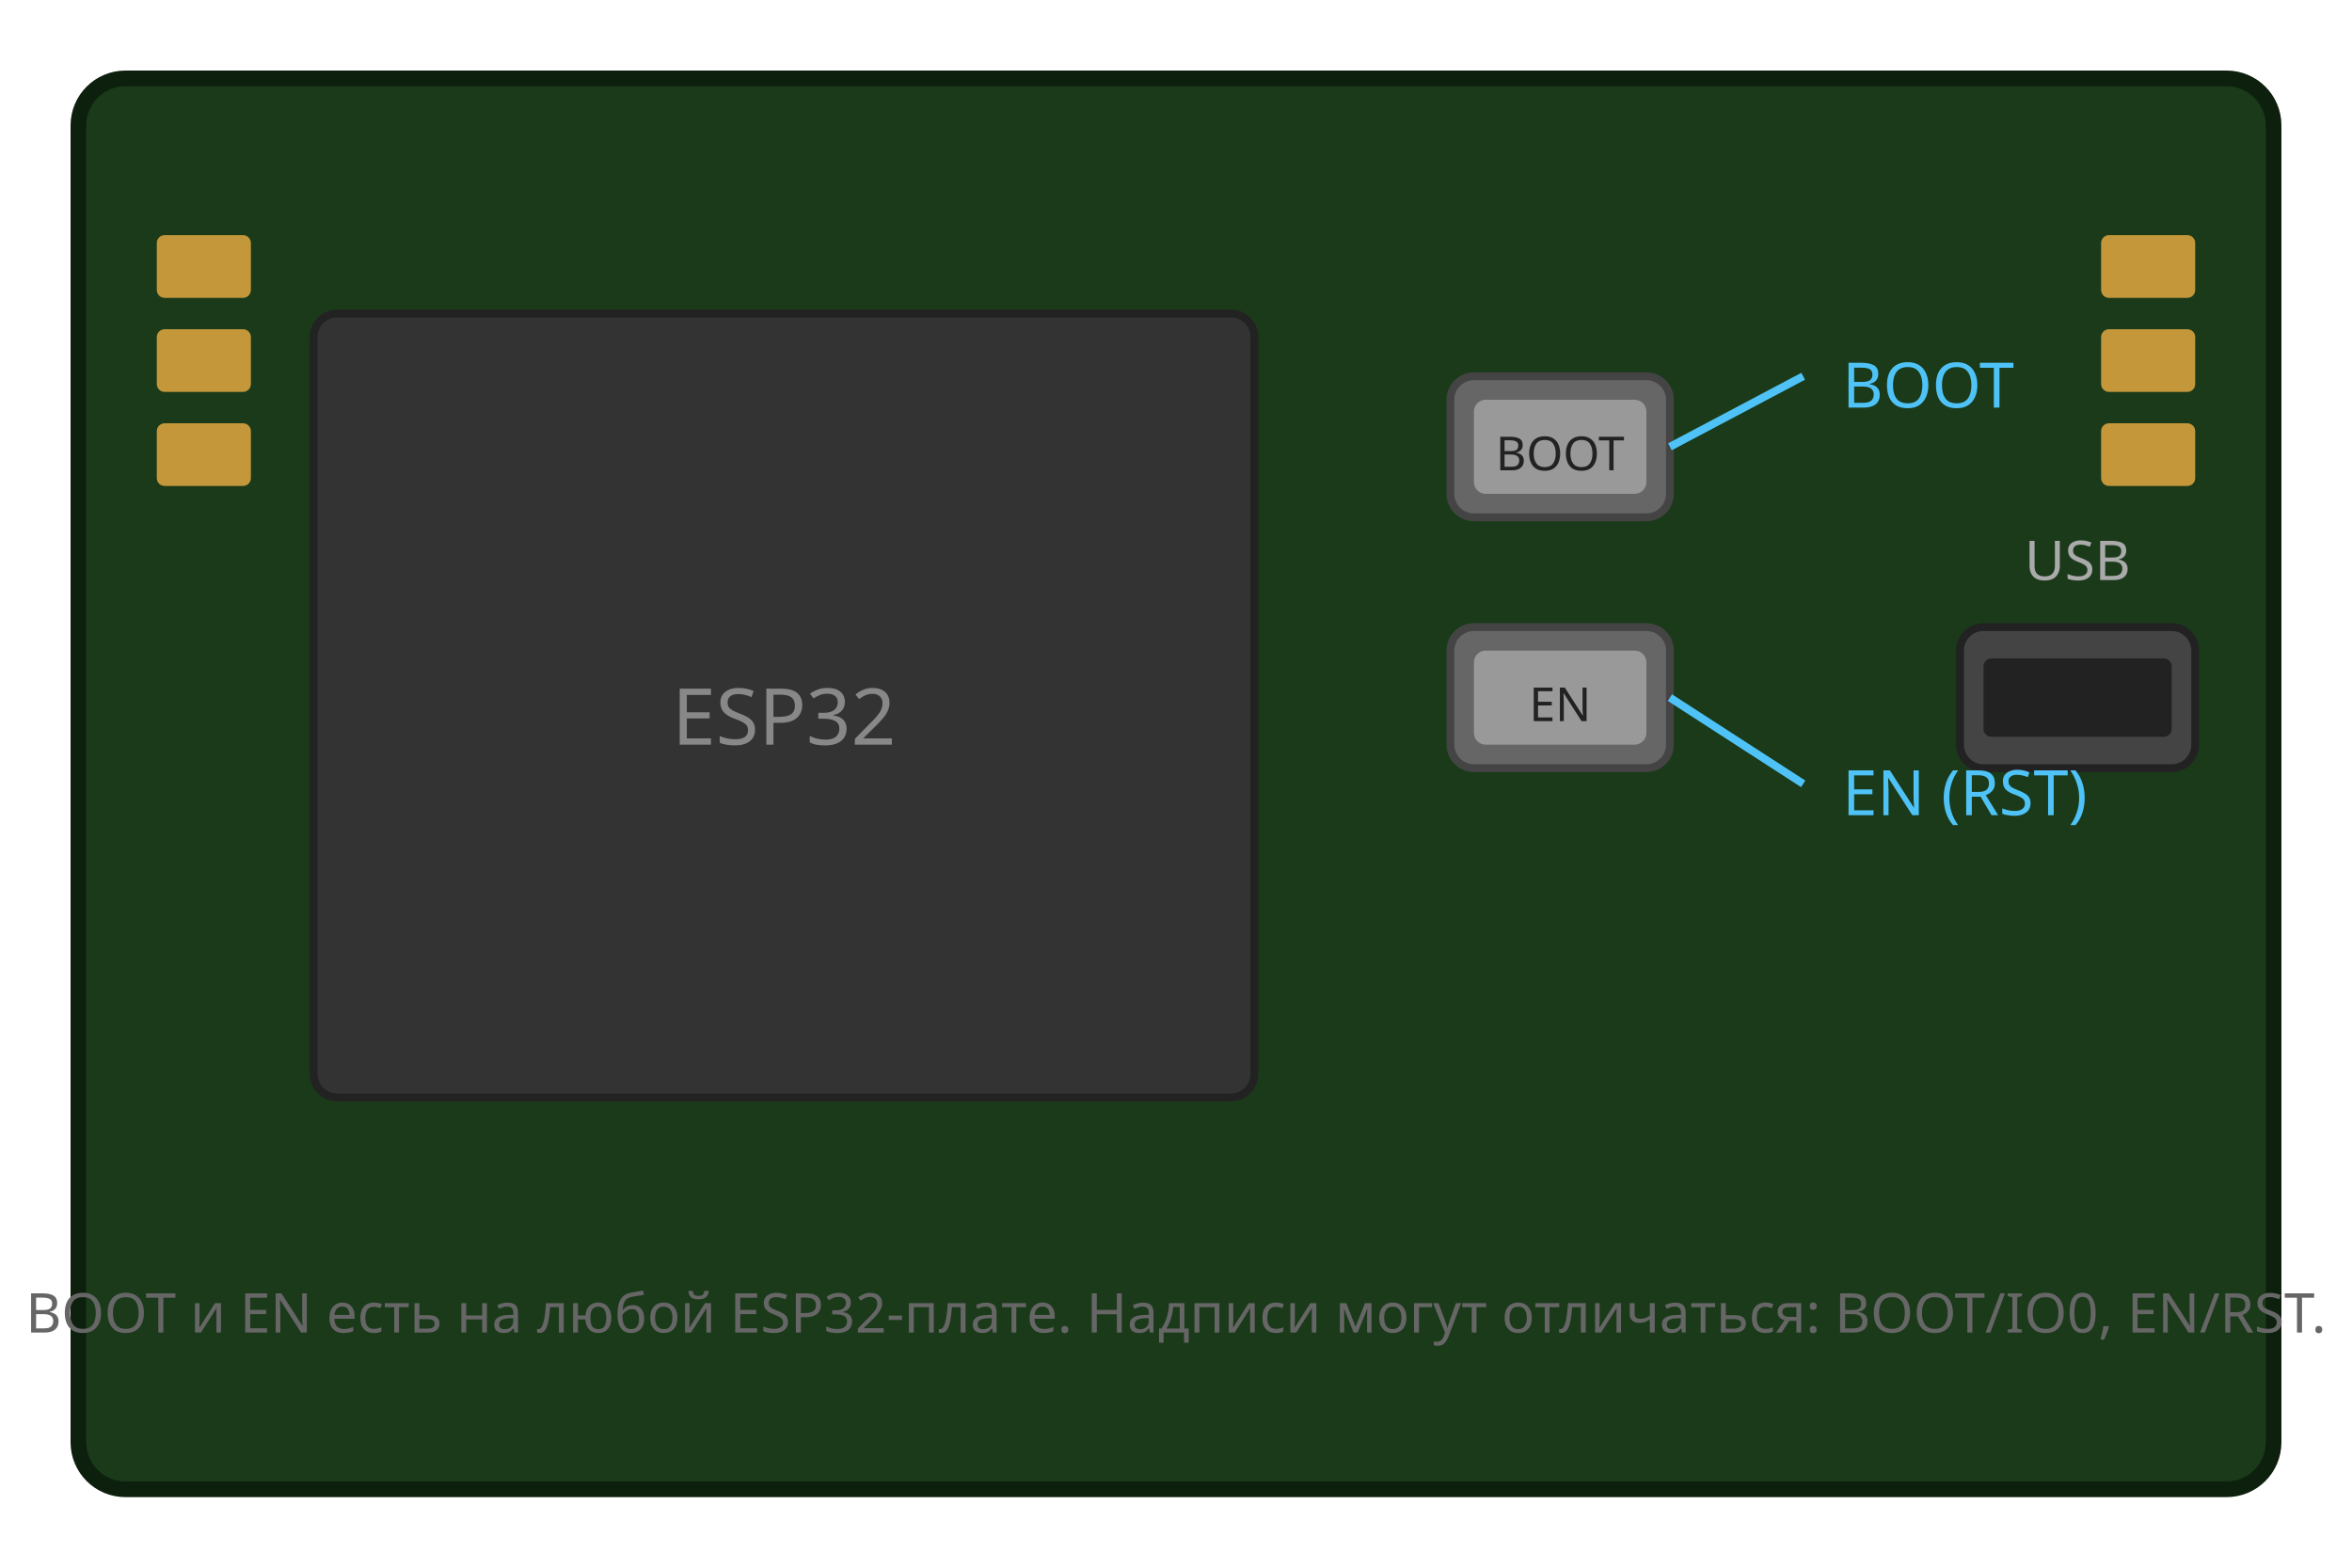
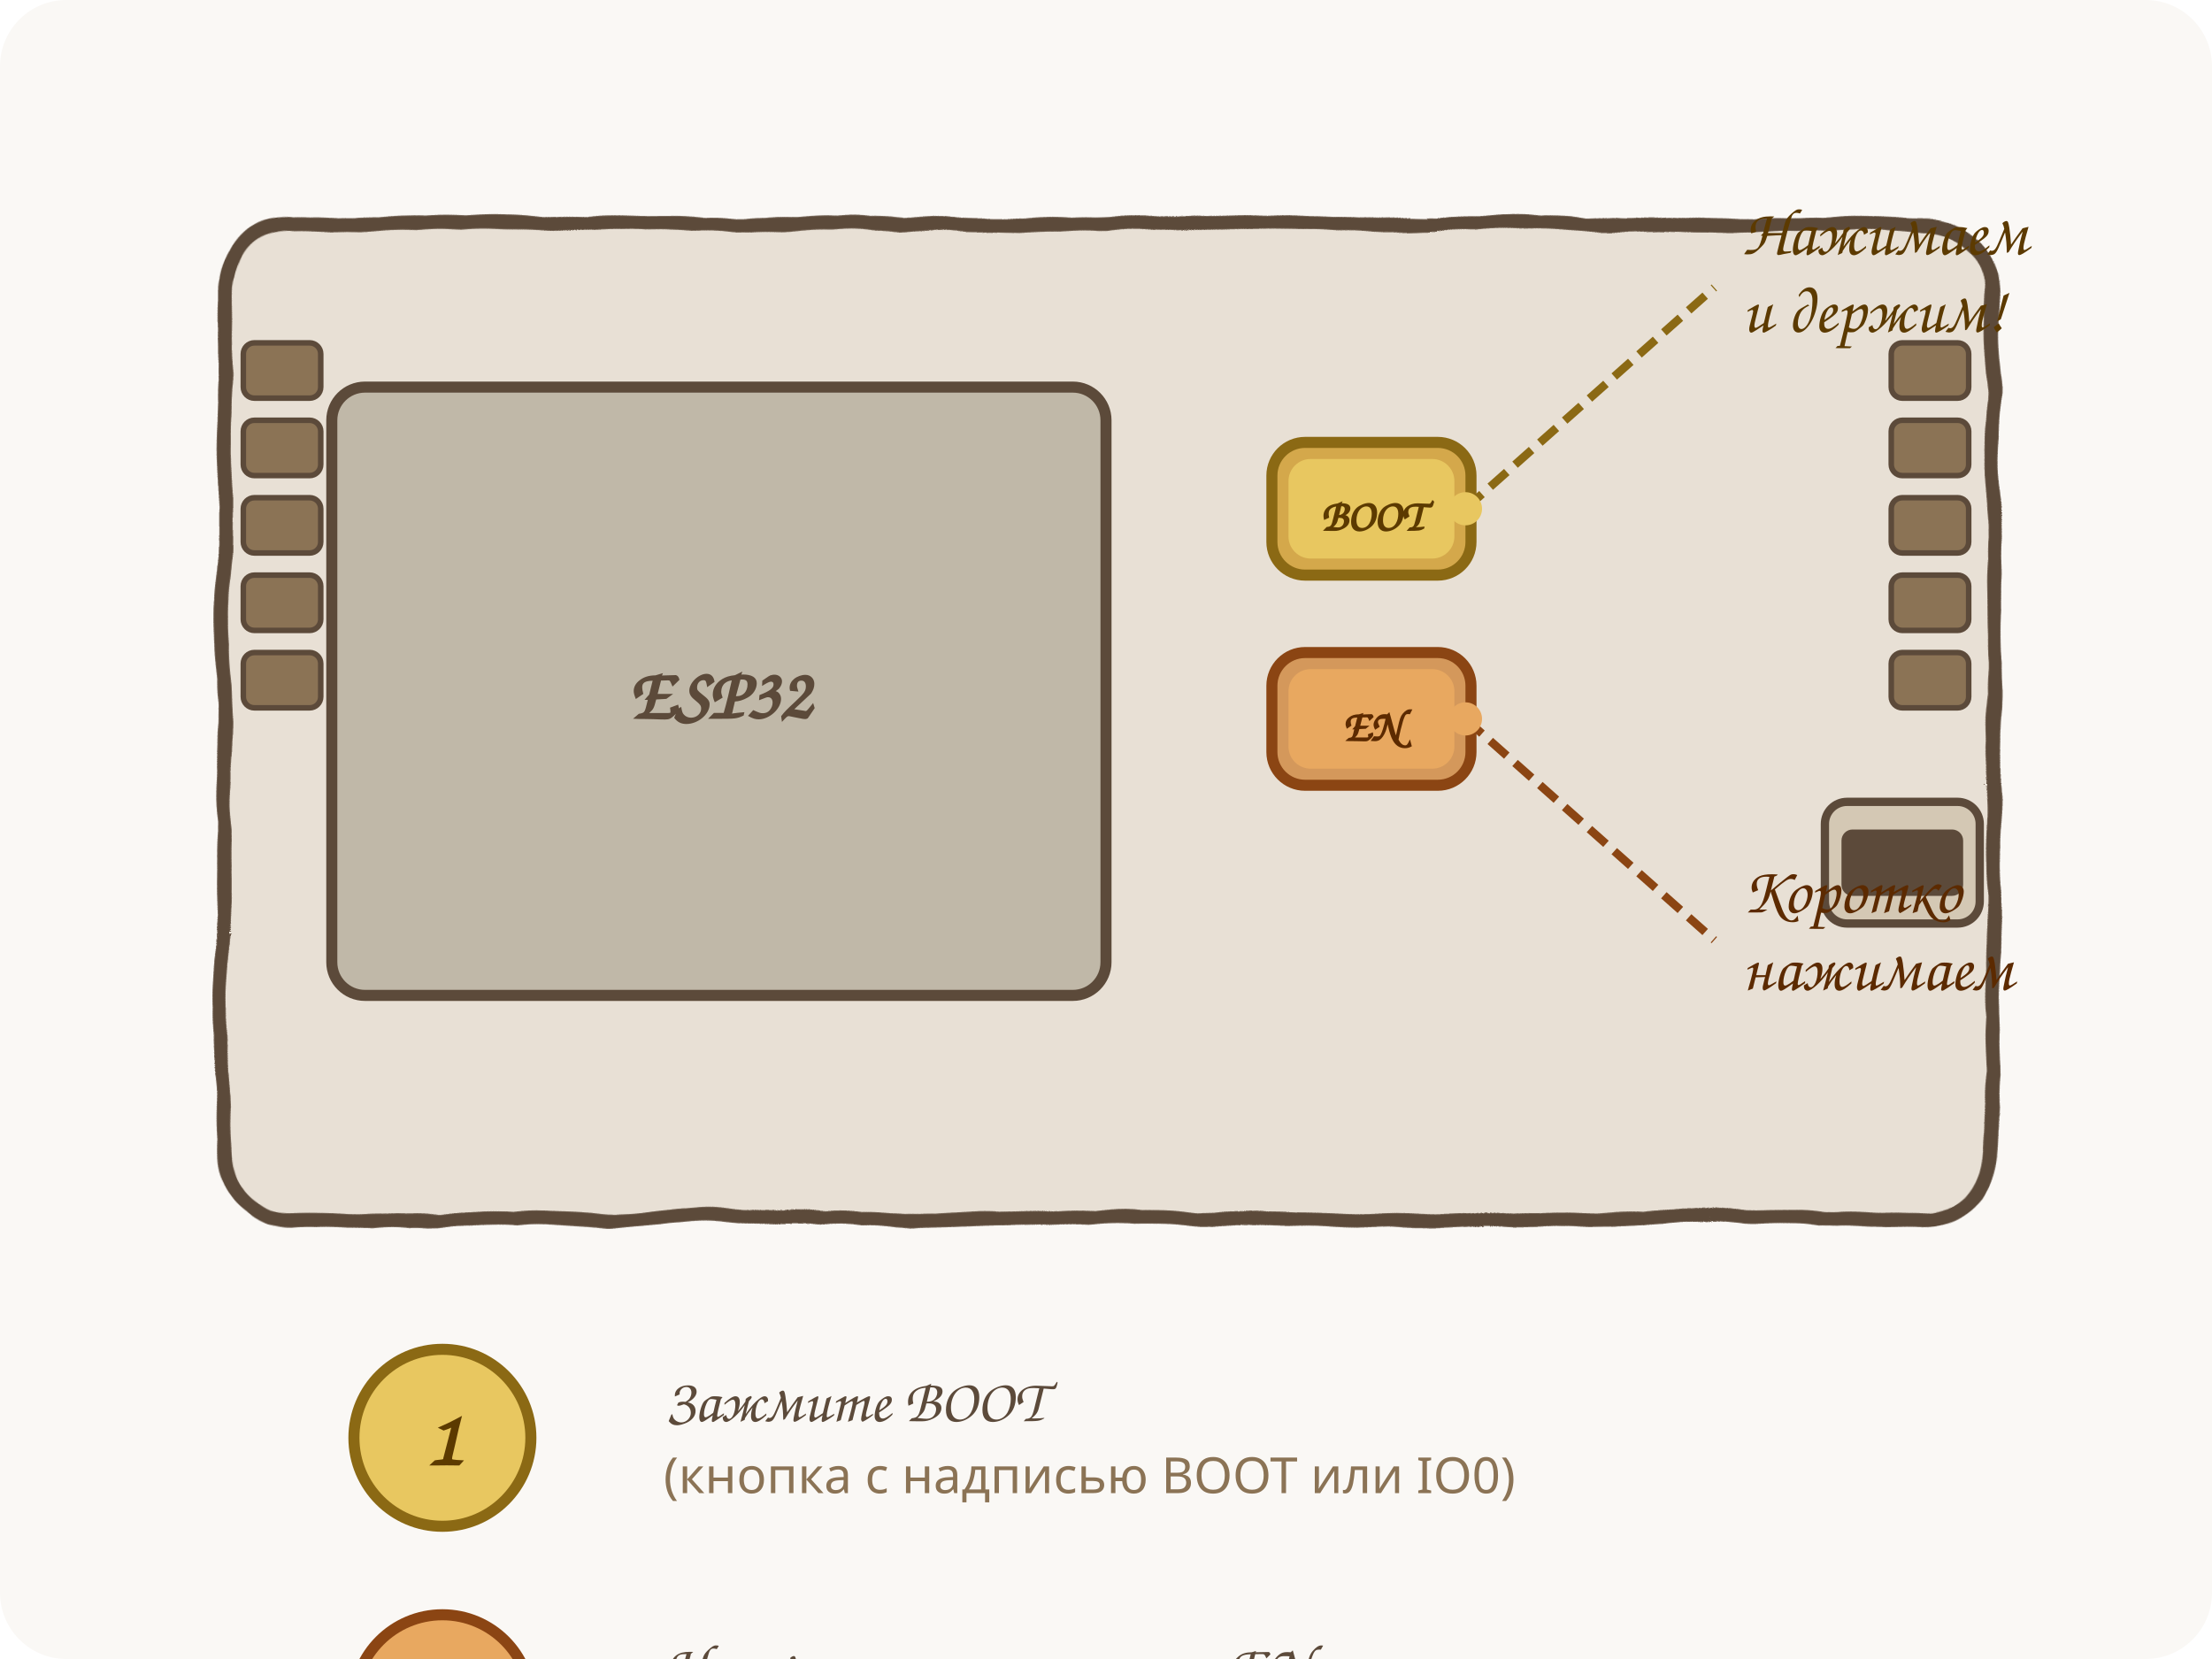
- <svg xmlns="http://www.w3.org/2000/svg" viewBox="0 0 300 200" width="300" height="200">
-   <rect x="10" y="10" width="280" height="180" rx="6" fill="#1a3a1a" stroke="#0d1f0d" stroke-width="2" />
-   <rect x="40" y="40" width="120" height="100" rx="3" fill="#333" stroke="#222" stroke-width="1" />
-   <text x="100" y="95" text-anchor="middle" font-size="10" fill="#888" font-family="sans-serif">ESP32</text>
-   <rect x="20" y="30" width="12" height="8" rx="1" fill="#c4983a" />
-   <rect x="20" y="42" width="12" height="8" rx="1" fill="#c4983a" />
-   <rect x="20" y="54" width="12" height="8" rx="1" fill="#c4983a" />
-   <rect x="268" y="30" width="12" height="8" rx="1" fill="#c4983a" />
-   <rect x="268" y="42" width="12" height="8" rx="1" fill="#c4983a" />
-   <rect x="268" y="54" width="12" height="8" rx="1" fill="#c4983a" />
-   <rect x="250" y="80" width="30" height="18" rx="3" fill="#444" stroke="#222" stroke-width="1" />
-   <rect x="253" y="84" width="24" height="10" rx="1" fill="#222" />
-   <text x="265" y="74" text-anchor="middle" font-size="7" fill="#aaa" font-family="sans-serif">USB</text>
-   <rect x="185" y="48" width="28" height="18" rx="3" fill="#666" stroke="#444" stroke-width="1" />
-   <rect x="188" y="51" width="22" height="12" rx="1.5" fill="#999" />
-   <text x="199" y="60" text-anchor="middle" font-size="6" fill="#222" font-family="sans-serif">BOOT</text>
-   <rect x="185" y="80" width="28" height="18" rx="3" fill="#666" stroke="#444" stroke-width="1" />
-   <rect x="188" y="83" width="22" height="12" rx="1.5" fill="#999" />
-   <text x="199" y="92" text-anchor="middle" font-size="6" fill="#222" font-family="sans-serif">EN</text>
-   <line x1="213" y1="57" x2="230" y2="48" stroke="#4fc3f7" stroke-width="1" />
-   <text x="235" y="52" font-size="8" fill="#4fc3f7" font-family="sans-serif">BOOT</text>
-   <line x1="213" y1="89" x2="230" y2="100" stroke="#4fc3f7" stroke-width="1" />
-   <text x="235" y="104" font-size="8" fill="#4fc3f7" font-family="sans-serif">EN (RST)</text>
-   <text x="150" y="170" text-anchor="middle" font-size="7" fill="#666" font-family="sans-serif">BOOT и EN есть на любой ESP32-плате. Надписи могут отличаться: BOOT/IO0, EN/RST.</text>
+ <svg xmlns="http://www.w3.org/2000/svg" viewBox="0 0 400 300" width="400" height="300">
+   <defs>
+     <filter id="sketch">
+       <feTurbulence type="turbulence" baseFrequency="0.03" numOctaves="3" result="t" />
+       <feDisplacementMap in="SourceGraphic" in2="t" scale="2" xChannelSelector="R" yChannelSelector="G" />
+     </filter>
+   </defs>
+   <rect width="400" height="300" rx="12" fill="#faf8f5" />
+   <rect x="40" y="40" width="320" height="180" rx="12" fill="#e8e0d5" stroke="#5c4a3a" stroke-width="2.5" stroke-linecap="round" stroke-linejoin="round" filter="url(#sketch)" />
+   <rect x="60" y="70" width="140" height="110" rx="6" fill="#c0b8a8" stroke="#5c4a3a" stroke-width="2" stroke-linecap="round" />
+   <text x="130" y="130" text-anchor="middle" font-size="13" fill="#5c4a3a" font-family="Comic Sans MS, cursive, sans-serif" font-weight="bold">ESP32</text>
+   <g fill="#8b7355" stroke="#5c4a3a" stroke-width="1">
+     <rect x="44" y="62" width="14" height="10" rx="2" />
+     <rect x="44" y="76" width="14" height="10" rx="2" />
+     <rect x="44" y="90" width="14" height="10" rx="2" />
+     <rect x="44" y="104" width="14" height="10" rx="2" />
+     <rect x="44" y="118" width="14" height="10" rx="2" />
+   </g>
+   <g fill="#8b7355" stroke="#5c4a3a" stroke-width="1">
+     <rect x="342" y="62" width="14" height="10" rx="2" />
+     <rect x="342" y="76" width="14" height="10" rx="2" />
+     <rect x="342" y="90" width="14" height="10" rx="2" />
+     <rect x="342" y="104" width="14" height="10" rx="2" />
+     <rect x="342" y="118" width="14" height="10" rx="2" />
+   </g>
+   <rect x="330" y="145" width="28" height="22" rx="4" fill="#d4c8b4" stroke="#5c4a3a" stroke-width="1.5" />
+   <rect x="333" y="150" width="22" height="12" rx="2" fill="#5c4a3a" />
+   <rect x="230" y="80" width="36" height="24" rx="6" fill="#d4a84b" stroke="#8b6914" stroke-width="2" />
+   <rect x="233" y="83" width="30" height="18" rx="4" fill="#e8c760" />
+   <text x="248" y="96" text-anchor="middle" font-size="8" fill="#5c3a00" font-family="Comic Sans MS, cursive, sans-serif" font-weight="bold">BOOT</text>
+   <rect x="230" y="118" width="36" height="24" rx="6" fill="#d4985b" stroke="#8b4513" stroke-width="2" />
+   <rect x="233" y="121" width="30" height="18" rx="4" fill="#e8a860" />
+   <text x="248" y="134" text-anchor="middle" font-size="8" fill="#5c2a00" font-family="Comic Sans MS, cursive, sans-serif" font-weight="bold">EN</text>
+   <line x1="265" y1="92" x2="310" y2="52" stroke="#8b6914" stroke-width="1.5" stroke-dasharray="4,2" />
+   <circle cx="265" cy="92" r="3" fill="#e8c760" />
+   <text x="315" y="46" font-size="12" fill="#5c3a00" font-family="Comic Sans MS, cursive, sans-serif">Нажимаем</text>
+   <text x="315" y="60" font-size="12" fill="#5c3a00" font-family="Comic Sans MS, cursive, sans-serif">и держим!</text>
+   <line x1="265" y1="130" x2="310" y2="170" stroke="#8b4513" stroke-width="1.5" stroke-dasharray="4,2" />
+   <circle cx="265" cy="130" r="3" fill="#e8a860" />
+   <text x="315" y="165" font-size="12" fill="#5c2a00" font-family="Comic Sans MS, cursive, sans-serif">Коротко</text>
+   <text x="315" y="179" font-size="12" fill="#5c2a00" font-family="Comic Sans MS, cursive, sans-serif">нажимаем</text>
+   <g transform="translate(40, 240)">
+     <circle cx="40" cy="20" r="16" fill="#e8c760" stroke="#8b6914" stroke-width="2" />
+     <text x="40" y="25" text-anchor="middle" font-size="14" fill="#5c3a00" font-family="Comic Sans MS, cursive, sans-serif" font-weight="bold">1</text>
+     <text x="80" y="17" font-size="11" fill="#5c4a3a" font-family="Comic Sans MS, cursive, sans-serif">Зажмите BOOT</text>
+     <text x="80" y="30" font-size="9" fill="#8b7355" font-family="sans-serif">(кнопка с надписью BOOT или IO0)</text>
+     <circle cx="40" cy="68" r="16" fill="#e8a860" stroke="#8b4513" stroke-width="2" />
+     <text x="40" y="73" text-anchor="middle" font-size="14" fill="#5c2a00" font-family="Comic Sans MS, cursive, sans-serif" font-weight="bold">2</text>
+     <text x="80" y="65" font-size="11" fill="#5c4a3a" font-family="Comic Sans MS, cursive, sans-serif">Нажмите и отпустите EN</text>
+     <text x="80" y="78" font-size="9" fill="#8b7355" font-family="sans-serif">(кнопка с надписью EN или RST)</text>
+     <circle cx="40" cy="116" r="16" fill="#d4985b" stroke="#8b4513" stroke-width="2" />
+     <text x="40" y="121" text-anchor="middle" font-size="14" fill="#5c2a00" font-family="Comic Sans MS, cursive, sans-serif" font-weight="bold">3</text>
+     <text x="80" y="115" font-size="11" fill="#5c4a3a" font-family="Comic Sans MS, cursive, sans-serif">Отпустите BOOT</text>
+     <text x="80" y="128" font-size="9" fill="#8b7355" font-family="sans-serif">Устройство в режиме прошивки!</text>
+   </g>
</svg>
